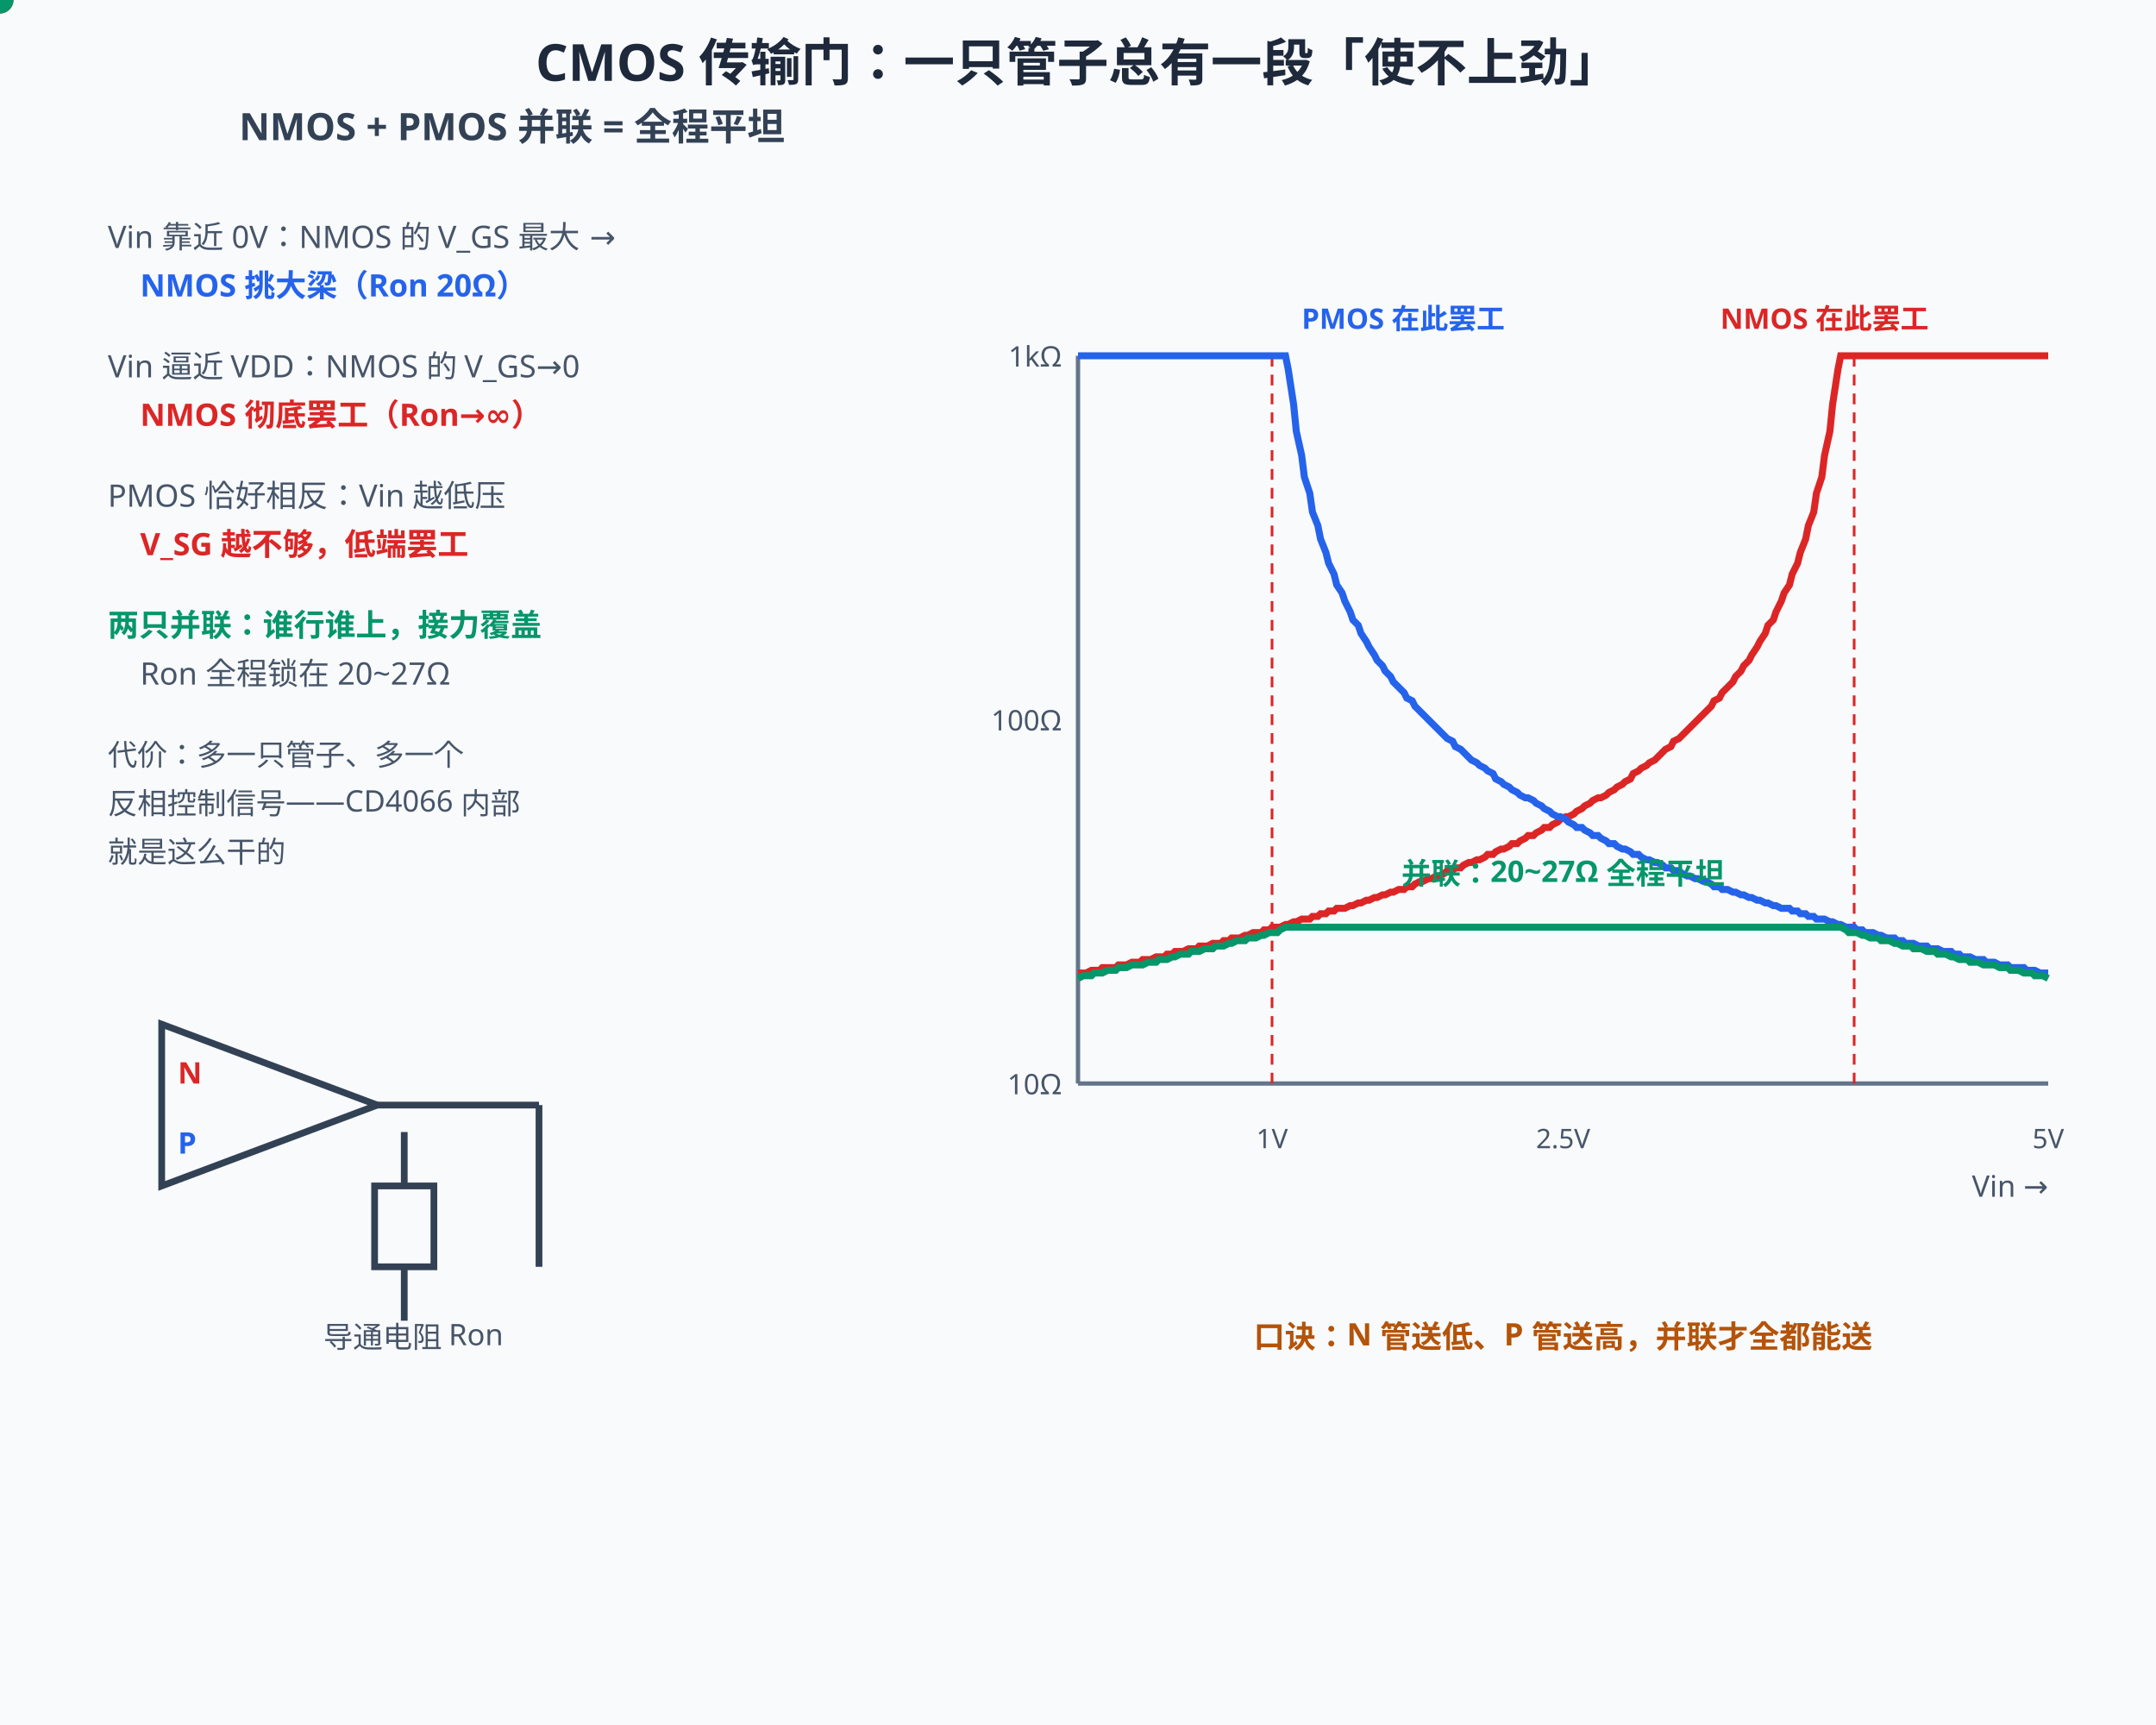
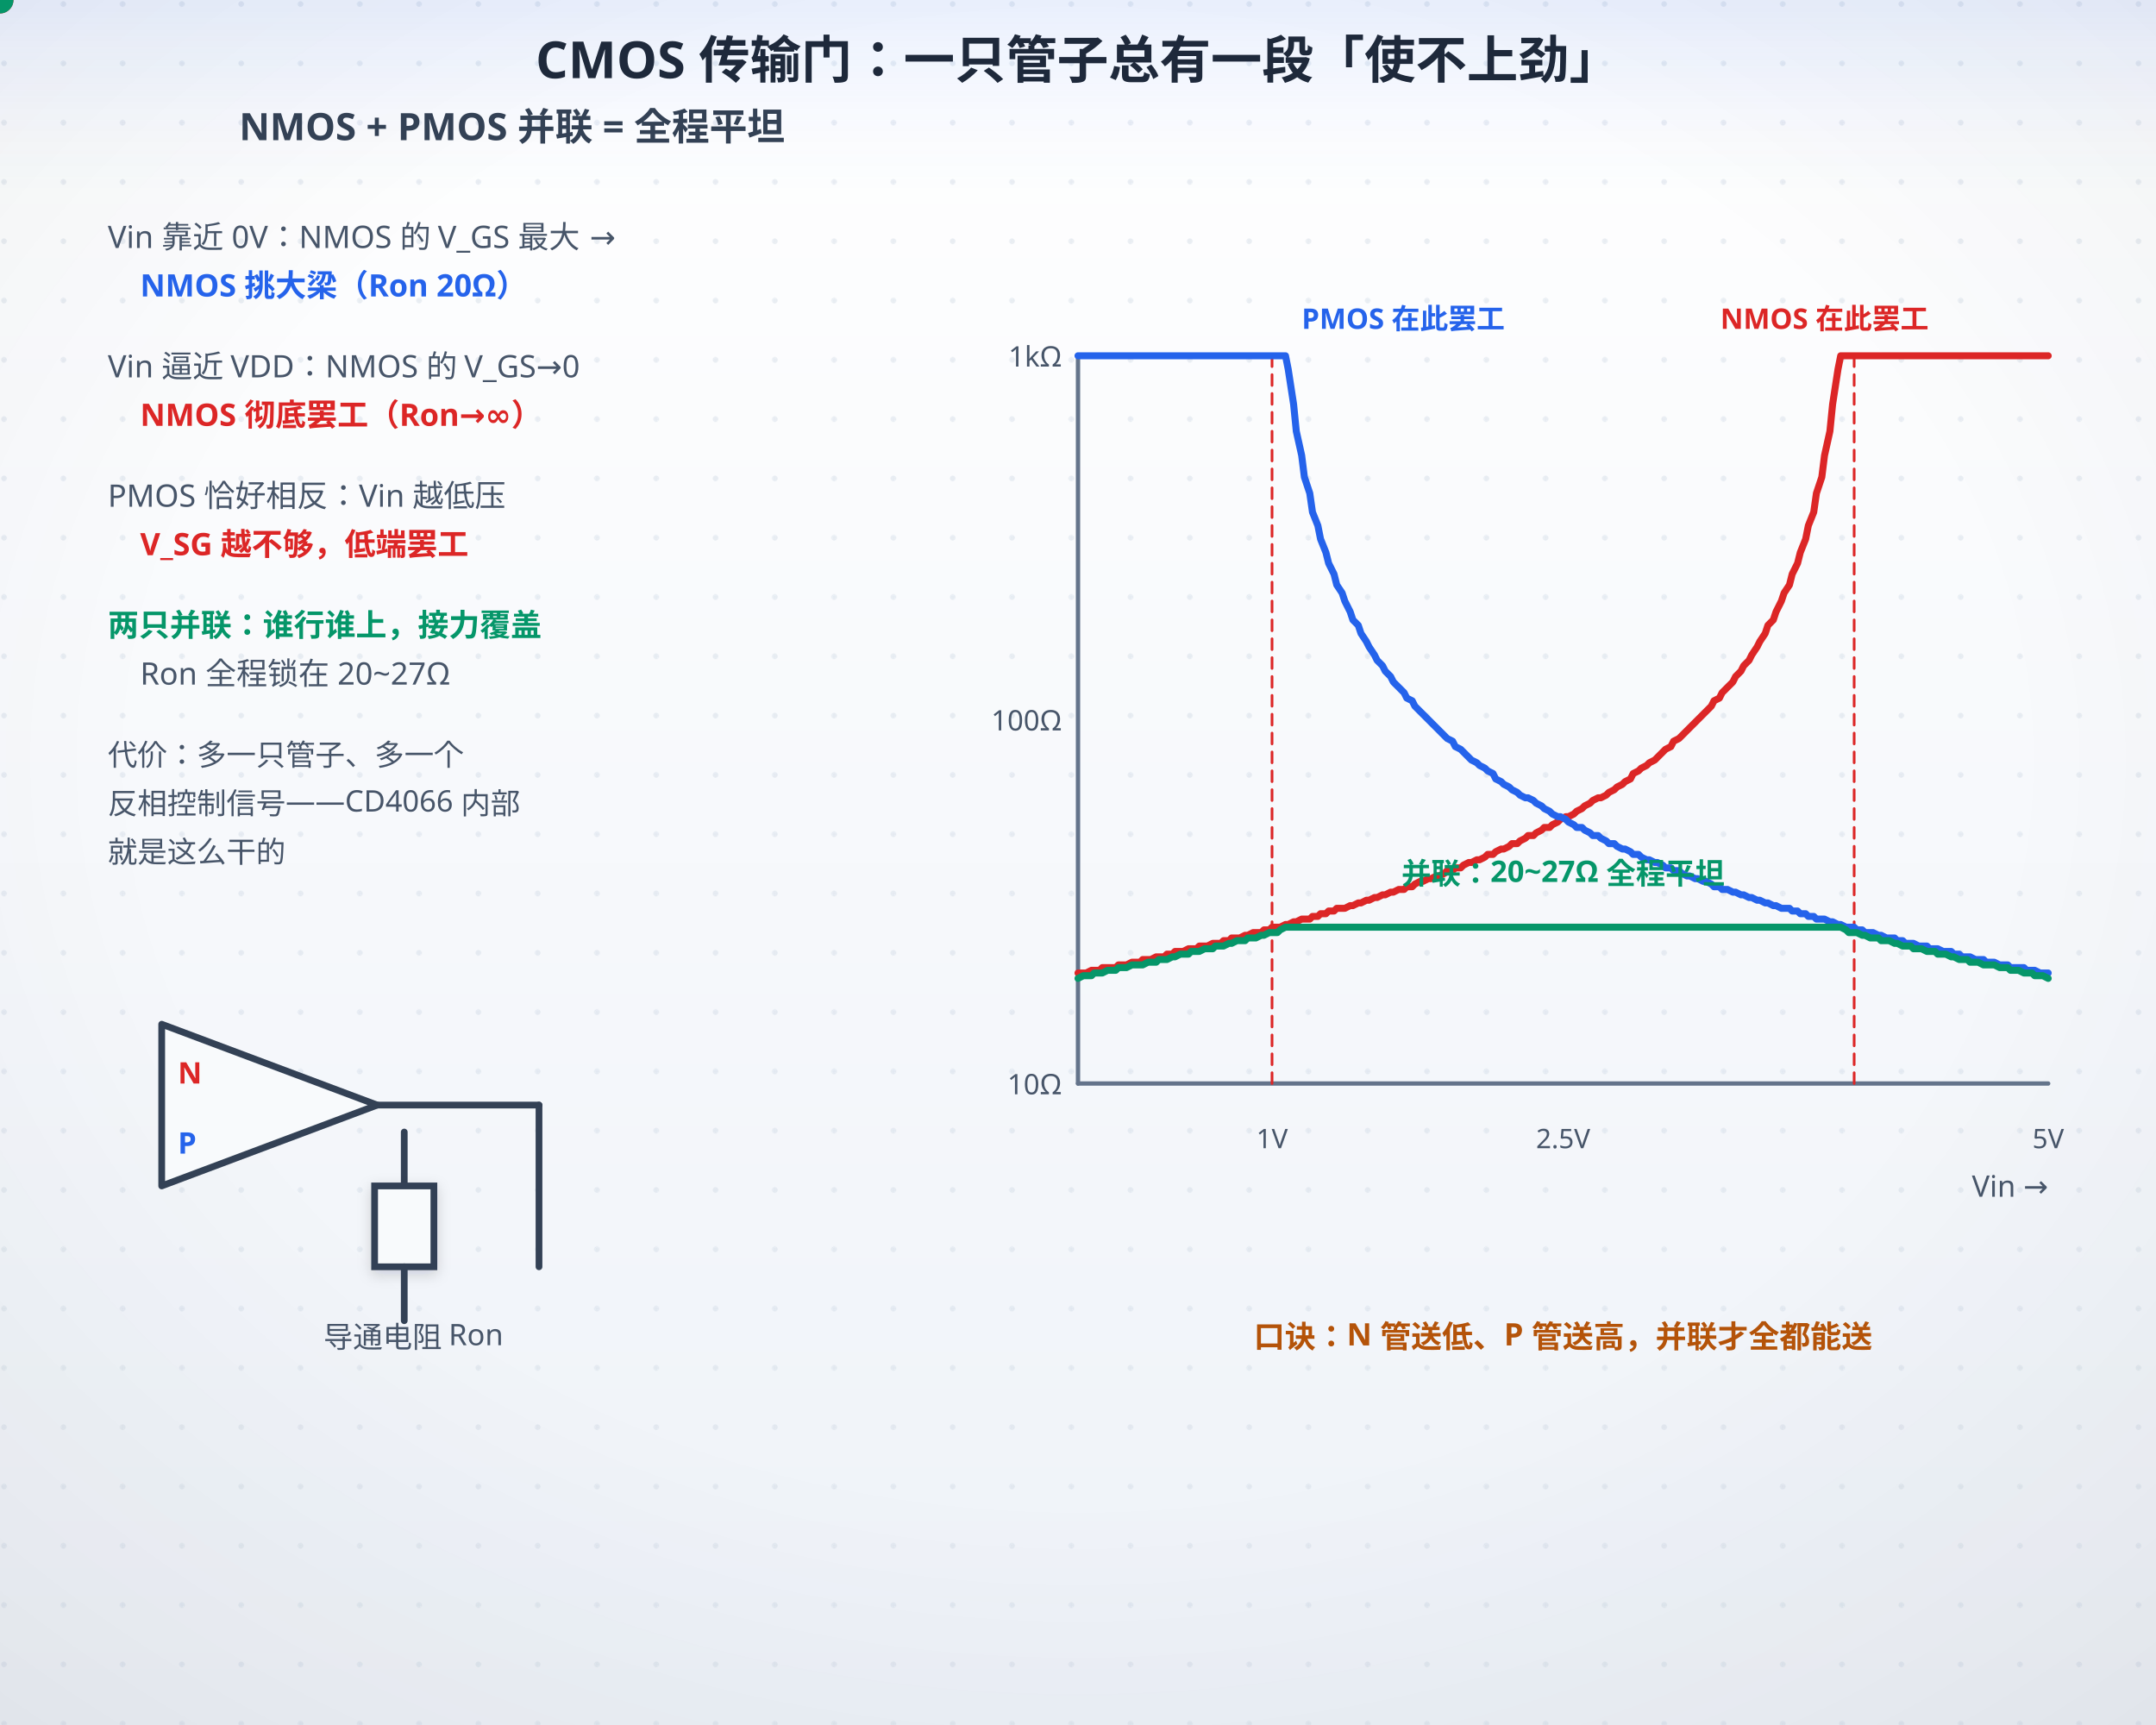
<svg xmlns="http://www.w3.org/2000/svg" width="800" height="640" viewBox="0 0 800 640">
-   <rect width="800" height="640" fill="#f8fafc" />
+   <defs>
+     <linearGradient id="bgL" x1="0" y1="0" x2="0" y2="1">
+       <stop offset="0" stop-color="#ffffff" />
+       <stop offset="1" stop-color="#eef2f8" />
+     </linearGradient>
+     <linearGradient id="bgD" x1="0" y1="0" x2="0" y2="1">
+       <stop offset="0" stop-color="#0a1020" />
+       <stop offset="1" stop-color="#141d30" />
+     </linearGradient>
+     <radialGradient id="vig" cx="0.5" cy="0.44" r="0.78">
+       <stop offset="0.55" stop-color="#0f172a" stop-opacity="0" />
+       <stop offset="1" stop-color="#0f172a" stop-opacity="0.065" />
+     </radialGradient>
+     <linearGradient id="hdr" x1="0" y1="0" x2="0" y2="1">
+       <stop offset="0" stop-color="#2563eb" stop-opacity="0.10" />
+       <stop offset="0.55" stop-color="#2563eb" stop-opacity="0.030" />
+       <stop offset="1" stop-color="#2563eb" stop-opacity="0" />
+     </linearGradient>
+     <linearGradient id="hdrD" x1="0" y1="0" x2="0" y2="1">
+       <stop offset="0" stop-color="#60a5fa" stop-opacity="0.13" />
+       <stop offset="0.55" stop-color="#60a5fa" stop-opacity="0.040" />
+       <stop offset="1" stop-color="#60a5fa" stop-opacity="0" />
+     </linearGradient>
+     <pattern id="dots" width="22" height="22" patternUnits="userSpaceOnUse">
+       <circle cx="1.5" cy="1.5" r="1.05" fill="#cbd5e1" />
+     </pattern>
+     <filter id="soft" x="-40%" y="-40%" width="180%" height="180%">
+       <feDropShadow dx="0" dy="1.6" stdDeviation="2.4" flood-color="#0f172a" flood-opacity="0.17" />
+     </filter>
+     <filter id="pglow" x="-70%" y="-70%" width="240%" height="240%">
+       <feGaussianBlur stdDeviation="2.1" result="b" />
+       <feMerge>
+         <feMergeNode in="b" />
+         <feMergeNode in="SourceGraphic" />
+       </feMerge>
+     </filter>
+   </defs>
+   <rect class="page-bg" width="800" height="640" fill="url(#bgL)" />
+   <rect width="800" height="640" fill="url(#dots)" opacity="0.40" />
+   <rect class="page-vig" width="800" height="640" fill="url(#vig)" />
+   <rect class="page-hdr" width="800" height="72" fill="url(#hdr)" />
  <style>
text{font-family:"Segoe UI","Microsoft YaHei",sans-serif;}
+ .page-bg{fill:url(#bgL)}
+ .page-vig{opacity:1}
+ .page-hdr{fill:url(#hdr)}
+ line,path,polyline,polygon{stroke-linecap:round;stroke-linejoin:round}
+ rect[fill="#f8fafc"],rect[fill="#eff6ff"],rect[fill="#ecfdf5"],rect[fill="#fffbeb"],rect[fill="#fef2f2"],rect[fill="#dbeafe"]{filter:url(#soft)}
@media (prefers-color-scheme: dark){
+ .page-bg{fill:url(#bgD)}
+ .page-vig{opacity:0.45}
+ .page-hdr{fill:url(#hdrD)}
rect[fill="#f8fafc"]{fill:#0f172a}
[fill="#1e293b"]{fill:#f1f5f9}[stroke="#1e293b"]{stroke:#f1f5f9}
[fill="#334155"]{fill:#e2e8f0}[stroke="#334155"]{stroke:#e2e8f0}
[fill="#475569"]{fill:#cbd5e1}[stroke="#475569"]{stroke:#cbd5e1}
[fill="#64748b"]{fill:#94a3b8}[stroke="#64748b"]{stroke:#94a3b8}
[fill="#dbeafe"]{fill:#1e3a8a}[fill="#eff6ff"]{fill:#172554}
[fill="#1d4ed8"]{fill:#60a5fa}[fill="#2563eb"]{fill:#60a5fa}[fill="#3b82f6"]{fill:#60a5fa}
[fill="#ecfdf5"]{fill:#022c22}[fill="#059669"]{fill:#34d399}[fill="#065f46"]{fill:#6ee7b7}[fill="#10b981"]{fill:#34d399}
[fill="#fffbeb"]{fill:#451a03}[fill="#b45309"]{fill:#fcd34d}[fill="#92400e"]{fill:#fcd34d}[fill="#f59e0b"]{fill:#fbbf24}
[fill="#fef2f2"]{fill:#450a0a}[fill="#dc2626"]{fill:#f87171}[fill="#991b1b"]{fill:#fca5a5}
[fill="#cbd5e1"]{fill:#334155}[stroke="#cbd5e1"]{stroke:#475569}
[fill="#ffffff"]{fill:#0f172a}[fill="#94a3b8"]{fill:#64748b}[stroke="#94a3b8"]{stroke:#64748b}
[fill="#7c3aed"]{fill:#a78bfa}[stroke="#7c3aed"]{stroke:#a78bfa}
}
</style>
-   <text x="400" y="30" text-anchor="middle" font-size="19" font-weight="bold" fill="#1e293b">CMOS 传输门：一只管子总有一段「使不上劲」</text>
+   <text x="400" y="29" text-anchor="middle" font-size="19" font-weight="bold" fill="#1e293b">CMOS 传输门：一只管子总有一段「使不上劲」</text>
  <text x="190" y="52" text-anchor="middle" font-size="14" font-weight="bold" fill="#334155">NMOS + PMOS 并联 = 全程平坦</text>
  <text x="40" y="92" font-size="11.5" fill="#475569">Vin 靠近 0V：NMOS 的 V_GS 最大 →</text>
  <text x="52" y="110" font-size="11.5" font-weight="bold" fill="#2563eb">NMOS 挑大梁（Ron 20Ω）</text>
  <text x="40" y="140" font-size="11.5" fill="#475569">Vin 逼近 VDD：NMOS 的 V_GS→0</text>
  <text x="52" y="158" font-size="11.5" font-weight="bold" fill="#dc2626">NMOS 彻底罢工（Ron→∞）</text>
  <text x="40" y="188" font-size="11.5" fill="#475569">PMOS 恰好相反：Vin 越低压</text>
  <text x="52" y="206" font-size="11.5" font-weight="bold" fill="#dc2626">V_SG 越不够，低端罢工</text>
  <text x="40" y="236" font-size="11.5" font-weight="bold" fill="#059669">两只并联：谁行谁上，接力覆盖</text>
  <text x="52" y="254" font-size="11.5" fill="#475569">Ron 全程锁在 20~27Ω</text>
  <text x="40" y="284" font-size="11" fill="#475569">代价：多一只管子、多一个</text>
  <text x="40" y="302" font-size="11" fill="#475569">反相控制信号——CD4066 内部</text>
  <text x="40" y="320" font-size="11" fill="#475569">就是这么干的</text>
  <polygon points="60,380 60,440 140,410" fill="#f8fafc" stroke="#334155" stroke-width="2.5" />
  <text x="66" y="402" font-size="11" font-weight="bold" fill="#dc2626">N</text>
  <text x="66" y="428" font-size="11" font-weight="bold" fill="#2563eb">P</text>
  <line x1="140" y1="410" x2="200" y2="410" stroke="#334155" stroke-width="2.5" />
  <line x1="200" y1="410" x2="200" y2="470" stroke="#334155" stroke-width="2.5" />
  <line x1="150" y1="420" x2="150" y2="440" stroke="#334155" stroke-width="2.5" />
  <rect x="139" y="440" width="22" height="30" fill="#f8fafc" stroke="#334155" stroke-width="2.5" />
  <line x1="150" y1="470" x2="150" y2="490" stroke="#334155" stroke-width="2.5" />
  <text x="120" y="500" font-size="11" fill="#475569">导通电阻 Ron</text>
  <circle r="4.5" fill="#f59e0b">
    <animateMotion dur="10s" begin="-0.3s" repeatCount="indefinite" path="M20,410 L58,410" />
  </circle>
  <circle r="4.5" fill="#f59e0b">
    <animateMotion dur="10s" begin="-0.9s" repeatCount="indefinite" path="M142,410 L198,410" />
  </circle>
  <circle r="4.5" fill="#f59e0b">
    <animateMotion dur="10s" begin="-1.5s" repeatCount="indefinite" path="M200,412 L200,468" />
  </circle>
  <line x1="400" y1="402" x2="760" y2="402" stroke="#64748b" stroke-width="1.6" />
  <line x1="400" y1="132" x2="400" y2="402" stroke="#64748b" stroke-width="1.6" />
  <text x="760" y="444" text-anchor="end" font-size="11" fill="#475569">Vin →</text>
  <text x="394" y="406" text-anchor="end" font-size="10.5" fill="#475569">10Ω</text>
  <text x="394" y="271" text-anchor="end" font-size="10.5" fill="#475569">100Ω</text>
  <text x="394" y="136" text-anchor="end" font-size="10.5" fill="#475569">1kΩ</text>
  <text x="472" y="426" text-anchor="middle" font-size="10" fill="#475569">1V</text>
  <text x="580" y="426" text-anchor="middle" font-size="10" fill="#475569">2.5V</text>
  <text x="760" y="426" text-anchor="middle" font-size="10" fill="#475569">5V</text>
  <line x1="688" y1="132" x2="688" y2="402" stroke="#dc2626" stroke-width="1" stroke-dasharray="4,3" />
  <line x1="472" y1="132" x2="472" y2="402" stroke="#dc2626" stroke-width="1" stroke-dasharray="4,3" />
  <path d="M400,361 L402,361 L403,361 L405,360 L406,360 L408,360 L409,359 L411,359 L412,359 L414,359 L415,358 L417,358 L418,358 L420,357 L421,357 L423,357 L424,356 L426,356 L427,356 L429,355 L430,355 L432,355 L433,354 L435,354 L436,353 L438,353 L439,353 L441,352 L442,352 L444,352 L445,351 L447,351 L448,351 L450,350 L451,350 L453,350 L454,349 L456,349 L457,348 L459,348 L460,348 L462,347 L463,347 L465,346 L466,346 L468,346 L469,345 L471,345 L472,344 L474,344 L475,344 L477,343 L478,343 L480,342 L481,342 L483,341 L484,341 L486,341 L487,340 L489,340 L490,339 L492,339 L493,338 L495,338 L496,337 L498,337 L499,337 L501,336 L502,336 L504,335 L505,335 L507,334 L508,334 L510,333 L511,333 L513,332 L514,332 L516,331 L517,331 L519,330 L521,330 L522,329 L524,329 L525,328 L527,327 L528,327 L530,326 L531,326 L533,325 L534,325 L536,324 L537,323 L539,323 L540,322 L542,322 L543,321 L545,320 L546,320 L548,319 L549,319 L551,318 L552,317 L554,317 L555,316 L557,315 L558,315 L560,314 L561,313 L563,313 L564,312 L566,311 L567,310 L569,310 L570,309 L572,308 L573,307 L575,307 L576,306 L578,305 L579,304 L581,303 L582,303 L584,302 L585,301 L587,300 L588,299 L590,298 L591,297 L593,296 L594,296 L596,295 L597,294 L599,293 L600,292 L602,291 L603,290 L605,289 L606,287 L608,286 L609,285 L611,284 L612,283 L614,282 L615,281 L617,279 L618,278 L620,277 L621,275 L623,274 L624,273 L626,271 L627,270 L629,268 L630,267 L632,265 L633,264 L635,262 L636,260 L638,259 L639,257 L641,255 L643,253 L644,251 L646,249 L647,247 L649,245 L650,243 L652,240 L653,238 L655,235 L656,232 L658,230 L659,227 L661,223 L662,220 L664,217 L665,213 L667,209 L668,205 L670,200 L671,195 L673,190 L674,183 L676,177 L677,169 L679,160 L680,150 L682,137 L683,132 L685,132 L686,132 L688,132 L689,132 L691,132 L692,132 L694,132 L695,132 L697,132 L698,132 L700,132 L701,132 L703,132 L704,132 L706,132 L707,132 L709,132 L710,132 L712,132 L713,132 L715,132 L716,132 L718,132 L719,132 L721,132 L722,132 L724,132 L725,132 L727,132 L728,132 L730,132 L731,132 L733,132 L734,132 L736,132 L737,132 L739,132 L740,132 L742,132 L743,132 L745,132 L746,132 L748,132 L749,132 L751,132 L752,132 L754,132 L755,132 L757,132 L758,132 L760,132" fill="none" stroke="#dc2626" stroke-width="2.6" />
  <path d="M400,132 L402,132 L403,132 L405,132 L406,132 L408,132 L409,132 L411,132 L412,132 L414,132 L415,132 L417,132 L418,132 L420,132 L421,132 L423,132 L424,132 L426,132 L427,132 L429,132 L430,132 L432,132 L433,132 L435,132 L436,132 L438,132 L439,132 L441,132 L442,132 L444,132 L445,132 L447,132 L448,132 L450,132 L451,132 L453,132 L454,132 L456,132 L457,132 L459,132 L460,132 L462,132 L463,132 L465,132 L466,132 L468,132 L469,132 L471,132 L472,132 L474,132 L475,132 L477,132 L478,137 L480,150 L481,160 L483,169 L484,177 L486,183 L487,190 L489,195 L490,200 L492,205 L493,209 L495,213 L496,217 L498,220 L499,223 L501,227 L502,230 L504,232 L505,235 L507,238 L508,240 L510,243 L511,245 L513,247 L514,249 L516,251 L517,253 L519,255 L521,257 L522,259 L524,260 L525,262 L527,264 L528,265 L530,267 L531,268 L533,270 L534,271 L536,273 L537,274 L539,275 L540,277 L542,278 L543,279 L545,281 L546,282 L548,283 L549,284 L551,285 L552,286 L554,287 L555,289 L557,290 L558,291 L560,292 L561,293 L563,294 L564,295 L566,296 L567,296 L569,297 L570,298 L572,299 L573,300 L575,301 L576,302 L578,303 L579,303 L581,304 L582,305 L584,306 L585,307 L587,307 L588,308 L590,309 L591,310 L593,310 L594,311 L596,312 L597,313 L599,313 L600,314 L602,315 L603,315 L605,316 L606,317 L608,317 L609,318 L611,319 L612,319 L614,320 L615,320 L617,321 L618,322 L620,322 L621,323 L623,323 L624,324 L626,325 L627,325 L629,326 L630,326 L632,327 L633,327 L635,328 L636,329 L638,329 L639,330 L641,330 L643,331 L644,331 L646,332 L647,332 L649,333 L650,333 L652,334 L653,334 L655,335 L656,335 L658,336 L659,336 L661,337 L662,337 L664,337 L665,338 L667,338 L668,339 L670,339 L671,340 L673,340 L674,341 L676,341 L677,341 L679,342 L680,342 L682,343 L683,343 L685,344 L686,344 L688,344 L689,345 L691,345 L692,346 L694,346 L695,346 L697,347 L698,347 L700,348 L701,348 L703,348 L704,349 L706,349 L707,350 L709,350 L710,350 L712,351 L713,351 L715,351 L716,352 L718,352 L719,352 L721,353 L722,353 L724,353 L725,354 L727,354 L728,355 L730,355 L731,355 L733,356 L734,356 L736,356 L737,357 L739,357 L740,357 L742,358 L743,358 L745,358 L746,359 L748,359 L749,359 L751,359 L752,360 L754,360 L755,360 L757,361 L758,361 L760,361" fill="none" stroke="#2563eb" stroke-width="2.6" />
  <path d="M400,363 L402,362 L403,362 L405,362 L406,361 L408,361 L409,361 L411,360 L412,360 L414,360 L415,359 L417,359 L418,359 L420,358 L421,358 L423,358 L424,358 L426,357 L427,357 L429,357 L430,356 L432,356 L433,356 L435,355 L436,355 L438,354 L439,354 L441,354 L442,353 L444,353 L445,353 L447,352 L448,352 L450,352 L451,351 L453,351 L454,351 L456,350 L457,350 L459,349 L460,349 L462,349 L463,348 L465,348 L466,348 L468,347 L469,347 L471,346 L472,346 L474,346 L475,345 L477,344 L478,344 L480,344 L481,344 L483,344 L484,344 L486,344 L487,344 L489,344 L490,344 L492,344 L493,344 L495,344 L496,344 L498,344 L499,344 L501,344 L502,344 L504,344 L505,344 L507,344 L508,344 L510,344 L511,344 L513,344 L514,344 L516,344 L517,344 L519,344 L521,344 L522,344 L524,344 L525,344 L527,344 L528,344 L530,344 L531,344 L533,344 L534,344 L536,344 L537,344 L539,344 L540,344 L542,344 L543,344 L545,344 L546,344 L548,344 L549,344 L551,344 L552,344 L554,344 L555,344 L557,344 L558,344 L560,344 L561,344 L563,344 L564,344 L566,344 L567,344 L569,344 L570,344 L572,344 L573,344 L575,344 L576,344 L578,344 L579,344 L581,344 L582,344 L584,344 L585,344 L587,344 L588,344 L590,344 L591,344 L593,344 L594,344 L596,344 L597,344 L599,344 L600,344 L602,344 L603,344 L605,344 L606,344 L608,344 L609,344 L611,344 L612,344 L614,344 L615,344 L617,344 L618,344 L620,344 L621,344 L623,344 L624,344 L626,344 L627,344 L629,344 L630,344 L632,344 L633,344 L635,344 L636,344 L638,344 L639,344 L641,344 L643,344 L644,344 L646,344 L647,344 L649,344 L650,344 L652,344 L653,344 L655,344 L656,344 L658,344 L659,344 L661,344 L662,344 L664,344 L665,344 L667,344 L668,344 L670,344 L671,344 L673,344 L674,344 L676,344 L677,344 L679,344 L680,344 L682,344 L683,344 L685,345 L686,346 L688,346 L689,346 L691,347 L692,347 L694,348 L695,348 L697,348 L698,349 L700,349 L701,349 L703,350 L704,350 L706,351 L707,351 L709,351 L710,352 L712,352 L713,352 L715,353 L716,353 L718,353 L719,354 L721,354 L722,354 L724,355 L725,355 L727,356 L728,356 L730,356 L731,357 L733,357 L734,357 L736,358 L737,358 L739,358 L740,358 L742,359 L743,359 L745,359 L746,360 L748,360 L749,360 L751,361 L752,361 L754,361 L755,362 L757,362 L758,362 L760,363" fill="none" stroke="#059669" stroke-width="2.6" />
  <text x="677" y="122" text-anchor="middle" font-size="10.5" font-weight="bold" fill="#dc2626">NMOS 在此罢工</text>
  <text x="483" y="122" text-anchor="start" font-size="10.5" font-weight="bold" fill="#2563eb">PMOS 在此罢工</text>
  <text x="580" y="328" text-anchor="middle" font-size="11" font-weight="bold" fill="#059669">并联：20~27Ω 全程平坦</text>
  <text x="580" y="500" text-anchor="middle" font-size="11.5" font-weight="bold" fill="#b45309">口诀：N 管送低、P 管送高，并联才全都能送</text>
  <circle r="5" fill="#dc2626">
    <animateMotion dur="10s" repeatCount="indefinite" path="M400,361 L681,134" keyPoints="0;1" keyTimes="0;1" />
  </circle>
  <circle r="5" fill="#059669">
    <animateMotion dur="10s" repeatCount="indefinite" path="M400,361 L580,344 L760,361" keyPoints="0;1" keyTimes="0;1" />
  </circle>
-   <text x="400" y="544" text-anchor="middle" font-size="14.5" font-weight="bold" fill="#2563eb" opacity="0">① 低端：NMOS 的 V_GS 最足 → 20Ω；此时 PMOS 的 V_SG 反而最弱<animate attributeName="opacity" values="0;1;1;0;0" keyTimes="0;0.03;0.2;0.25;1" dur="10s" repeatCount="indefinite" />
-   </text>
-   <text x="400" y="544" text-anchor="middle" font-size="14.5" font-weight="bold" fill="#dc2626" opacity="0">② 高端：NMOS 的 V_GS→0，Ron→∞ 彻底罢工——这就是「N 管传高电平会掉一个 V_T」<animate attributeName="opacity" values="0;0;1;1;0;0" keyTimes="0;0.25;0.3;0.5;0.55;1" dur="10s" repeatCount="indefinite" />
-   </text>
-   <text x="400" y="544" text-anchor="middle" font-size="14.5" font-weight="bold" fill="#059669" opacity="0">③ 两只并联：低端 N 扛、高端 P 扛、中间一起扛 → Ron 全程 20~27Ω<animate attributeName="opacity" values="0;0;1;1;0;0" keyTimes="0;0.55;0.6;0.8;0.85;1" dur="10s" repeatCount="indefinite" />
-   </text>
-   <text x="400" y="544" text-anchor="middle" font-size="14.5" font-weight="bold" fill="#b45309" opacity="0">④ 代价只是多一只管子和一个反相控制——所以模拟开关内部永远是「传输门」<animate attributeName="opacity" values="0;0;1;1" keyTimes="0;0.85;0.9;1" dur="10s" repeatCount="indefinite" />
-   </text>
+   <g>
+     <animateTransform attributeName="transform" type="translate" values="0 6.0;0 0.0;0 0.0;0 6.0;0 6.0" keyTimes="0;0.03;0.2;0.25;1" dur="10s" repeatCount="indefinite" />
+     <rect x="147.0" y="531.0" width="506.1" height="24.1" rx="12.0" fill="#2563eb" fill-opacity="0.09" stroke="#2563eb" stroke-opacity="0.38" stroke-width="1.3" filter="url(#soft)" opacity="0">
+       <animate attributeName="opacity" values="0;1;1;0;0" keyTimes="0;0.03;0.2;0.25;1" dur="10s" repeatCount="indefinite" />
+     </rect>
+     <text x="400" y="544" text-anchor="middle" font-size="14.5" font-weight="bold" fill="#2563eb" opacity="0">① 低端：NMOS 的 V_GS 最足 → 20Ω；此时 PMOS 的 V_SG 反而最弱<animate attributeName="opacity" values="0;1;1;0;0" keyTimes="0;0.03;0.2;0.25;1" dur="10s" repeatCount="indefinite" />
+     </text>
+   </g>
+   <g>
+     <animateTransform attributeName="transform" type="translate" values="0 6.0;0 6.0;0 0.0;0 0.0;0 6.0;0 6.0" keyTimes="0;0.25;0.3;0.5;0.55;1" dur="10s" repeatCount="indefinite" />
+     <rect x="75.2" y="531.0" width="649.6" height="24.1" rx="12.0" fill="#dc2626" fill-opacity="0.09" stroke="#dc2626" stroke-opacity="0.38" stroke-width="1.3" filter="url(#soft)" opacity="0">
+       <animate attributeName="opacity" values="0;0;1;1;0;0" keyTimes="0;0.25;0.3;0.5;0.55;1" dur="10s" repeatCount="indefinite" />
+     </rect>
+     <text x="400" y="544" text-anchor="middle" font-size="14.5" font-weight="bold" fill="#dc2626" opacity="0">② 高端：NMOS 的 V_GS→0，Ron→∞ 彻底罢工——这就是「N 管传高电平会掉一个 V_T」<animate attributeName="opacity" values="0;0;1;1;0;0" keyTimes="0;0.25;0.3;0.5;0.55;1" dur="10s" repeatCount="indefinite" />
+     </text>
+   </g>
+   <g>
+     <animateTransform attributeName="transform" type="translate" values="0 6.0;0 6.0;0 0.0;0 0.0;0 6.0;0 6.0" keyTimes="0;0.55;0.6;0.8;0.85;1" dur="10s" repeatCount="indefinite" />
+     <rect x="144.4" y="531.0" width="511.2" height="24.1" rx="12.0" fill="#059669" fill-opacity="0.09" stroke="#059669" stroke-opacity="0.38" stroke-width="1.3" filter="url(#soft)" opacity="0">
+       <animate attributeName="opacity" values="0;0;1;1;0;0" keyTimes="0;0.55;0.6;0.8;0.85;1" dur="10s" repeatCount="indefinite" />
+     </rect>
+     <text x="400" y="544" text-anchor="middle" font-size="14.5" font-weight="bold" fill="#059669" opacity="0">③ 两只并联：低端 N 扛、高端 P 扛、中间一起扛 → Ron 全程 20~27Ω<animate attributeName="opacity" values="0;0;1;1;0;0" keyTimes="0;0.55;0.6;0.8;0.85;1" dur="10s" repeatCount="indefinite" />
+     </text>
+   </g>
+   <g>
+     <animateTransform attributeName="transform" type="translate" values="0 6.0;0 6.0;0 0.0;0 0.0" keyTimes="0;0.85;0.9;1" dur="10s" repeatCount="indefinite" />
+     <rect x="117.6" y="531.0" width="564.9" height="24.1" rx="12.0" fill="#b45309" fill-opacity="0.09" stroke="#b45309" stroke-opacity="0.38" stroke-width="1.3" filter="url(#soft)" opacity="0">
+       <animate attributeName="opacity" values="0;0;1;1" keyTimes="0;0.85;0.9;1" dur="10s" repeatCount="indefinite" />
+     </rect>
+     <text x="400" y="544" text-anchor="middle" font-size="14.5" font-weight="bold" fill="#b45309" opacity="0">④ 代价只是多一只管子和一个反相控制——所以模拟开关内部永远是「传输门」<animate attributeName="opacity" values="0;0;1;1" keyTimes="0;0.85;0.9;1" dur="10s" repeatCount="indefinite" />
+     </text>
+   </g>
  <g opacity="0">
    <animate attributeName="opacity" values="0;0;1;1" keyTimes="0;0.9;0.94;1" dur="10s" repeatCount="indefinite" />
-     <rect x="25" y="560" width="750" height="34" rx="8" fill="#ecfdf5" stroke="#059669" stroke-width="1.5" />
-     <text x="400" y="582" text-anchor="middle" font-size="13.5" font-weight="bold" fill="#059669">单管传的是「有盲区」的电压；传输门传的是「全程达标」的电阻——信号完整性从第一只开关就开始算</text>
+     <rect x="25" y="560" width="750" height="34.0" rx="9" fill="#ecfdf5" stroke="#059669" stroke-width="1.5" filter="url(#soft)" />
+     <rect x="31" y="567" width="3" height="20.0" rx="1.5" fill="#059669" />
+     <text x="400" y="582.0" text-anchor="middle" font-size="13.5" font-weight="bold" fill="#059669">单管传的是「有盲区」的电压；传输门传的是「全程达标」的电阻——信号完整性从第一只开关就开始算</text>
  </g>
</svg>
